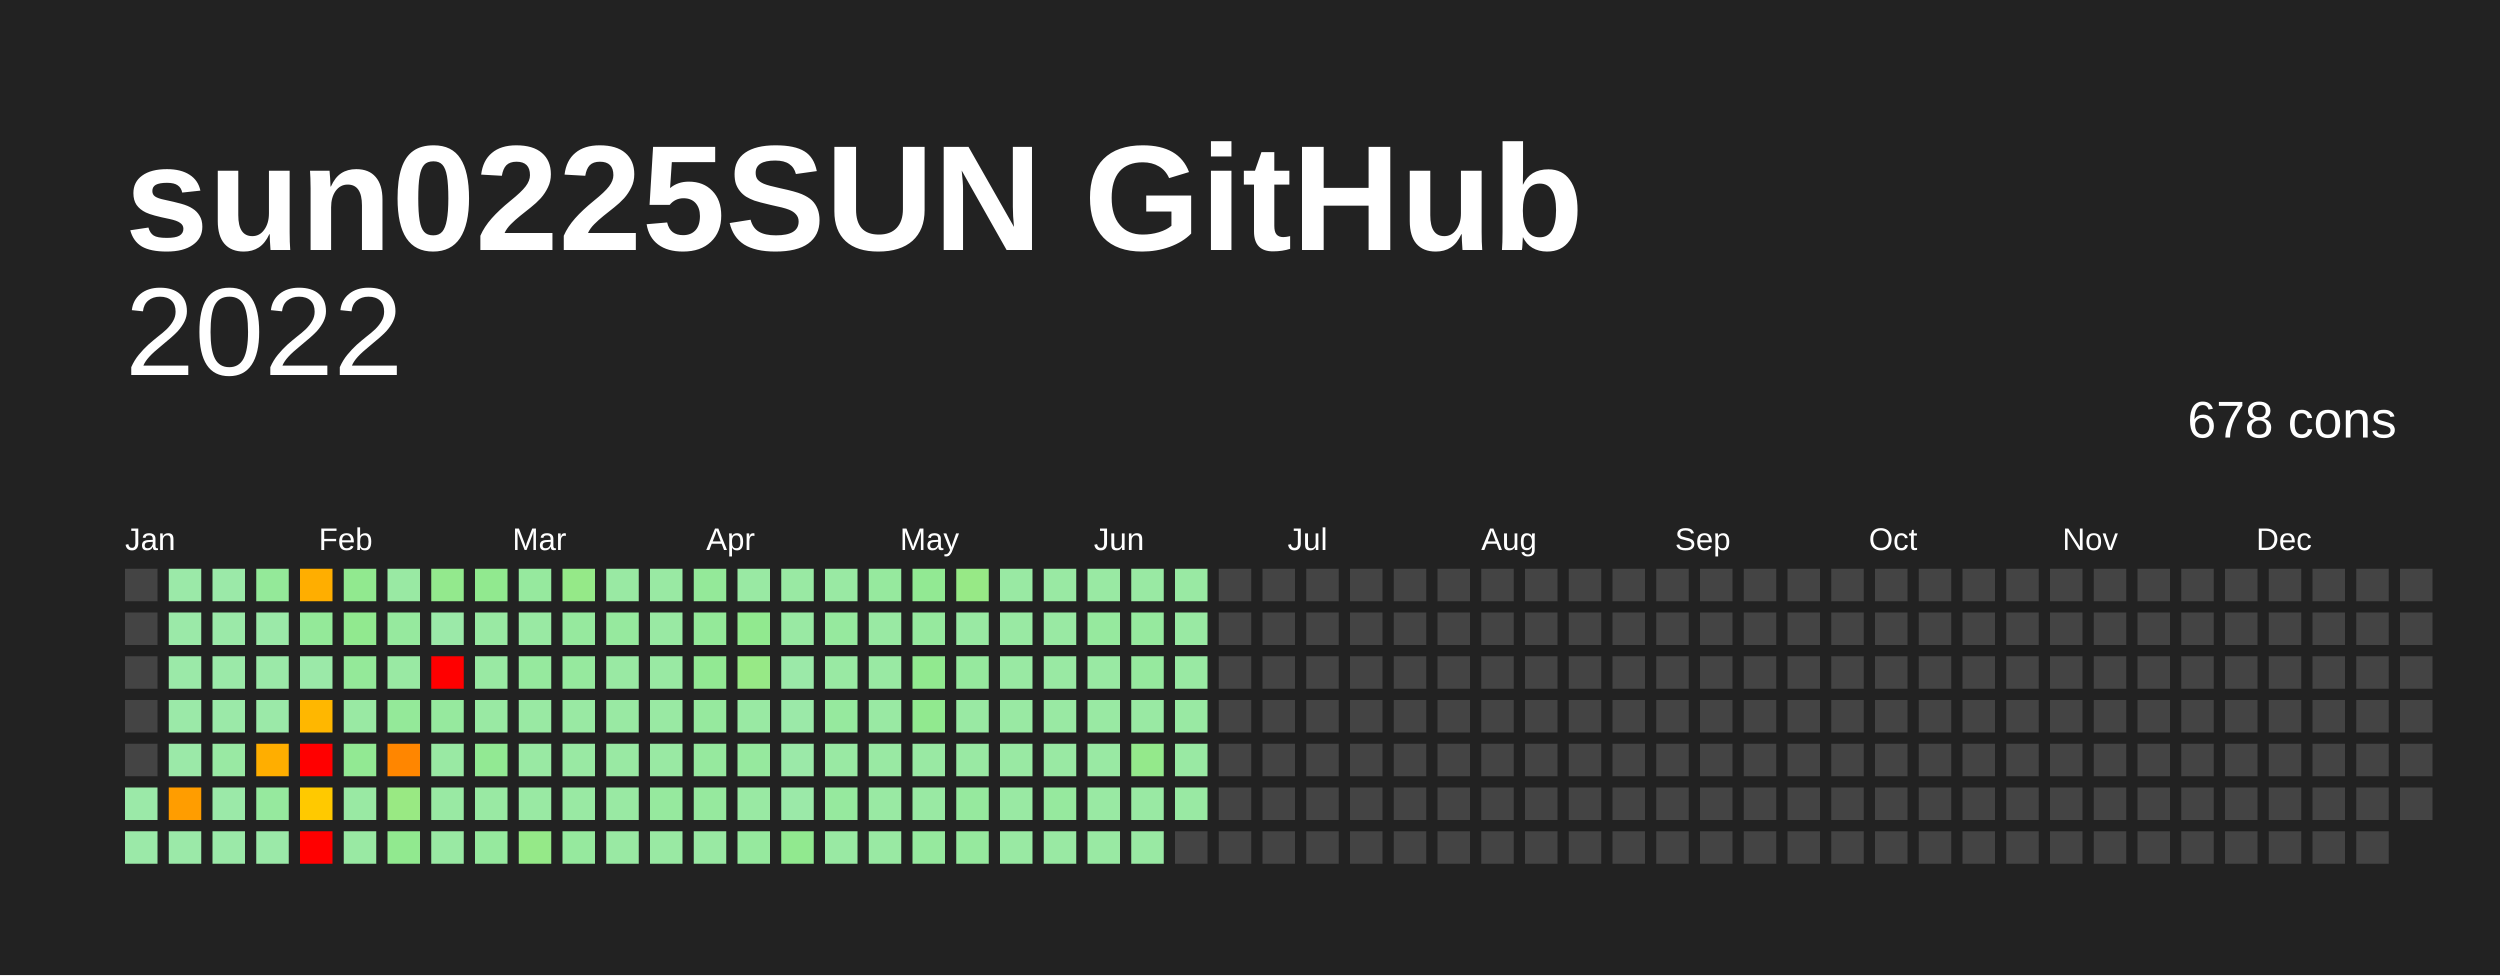
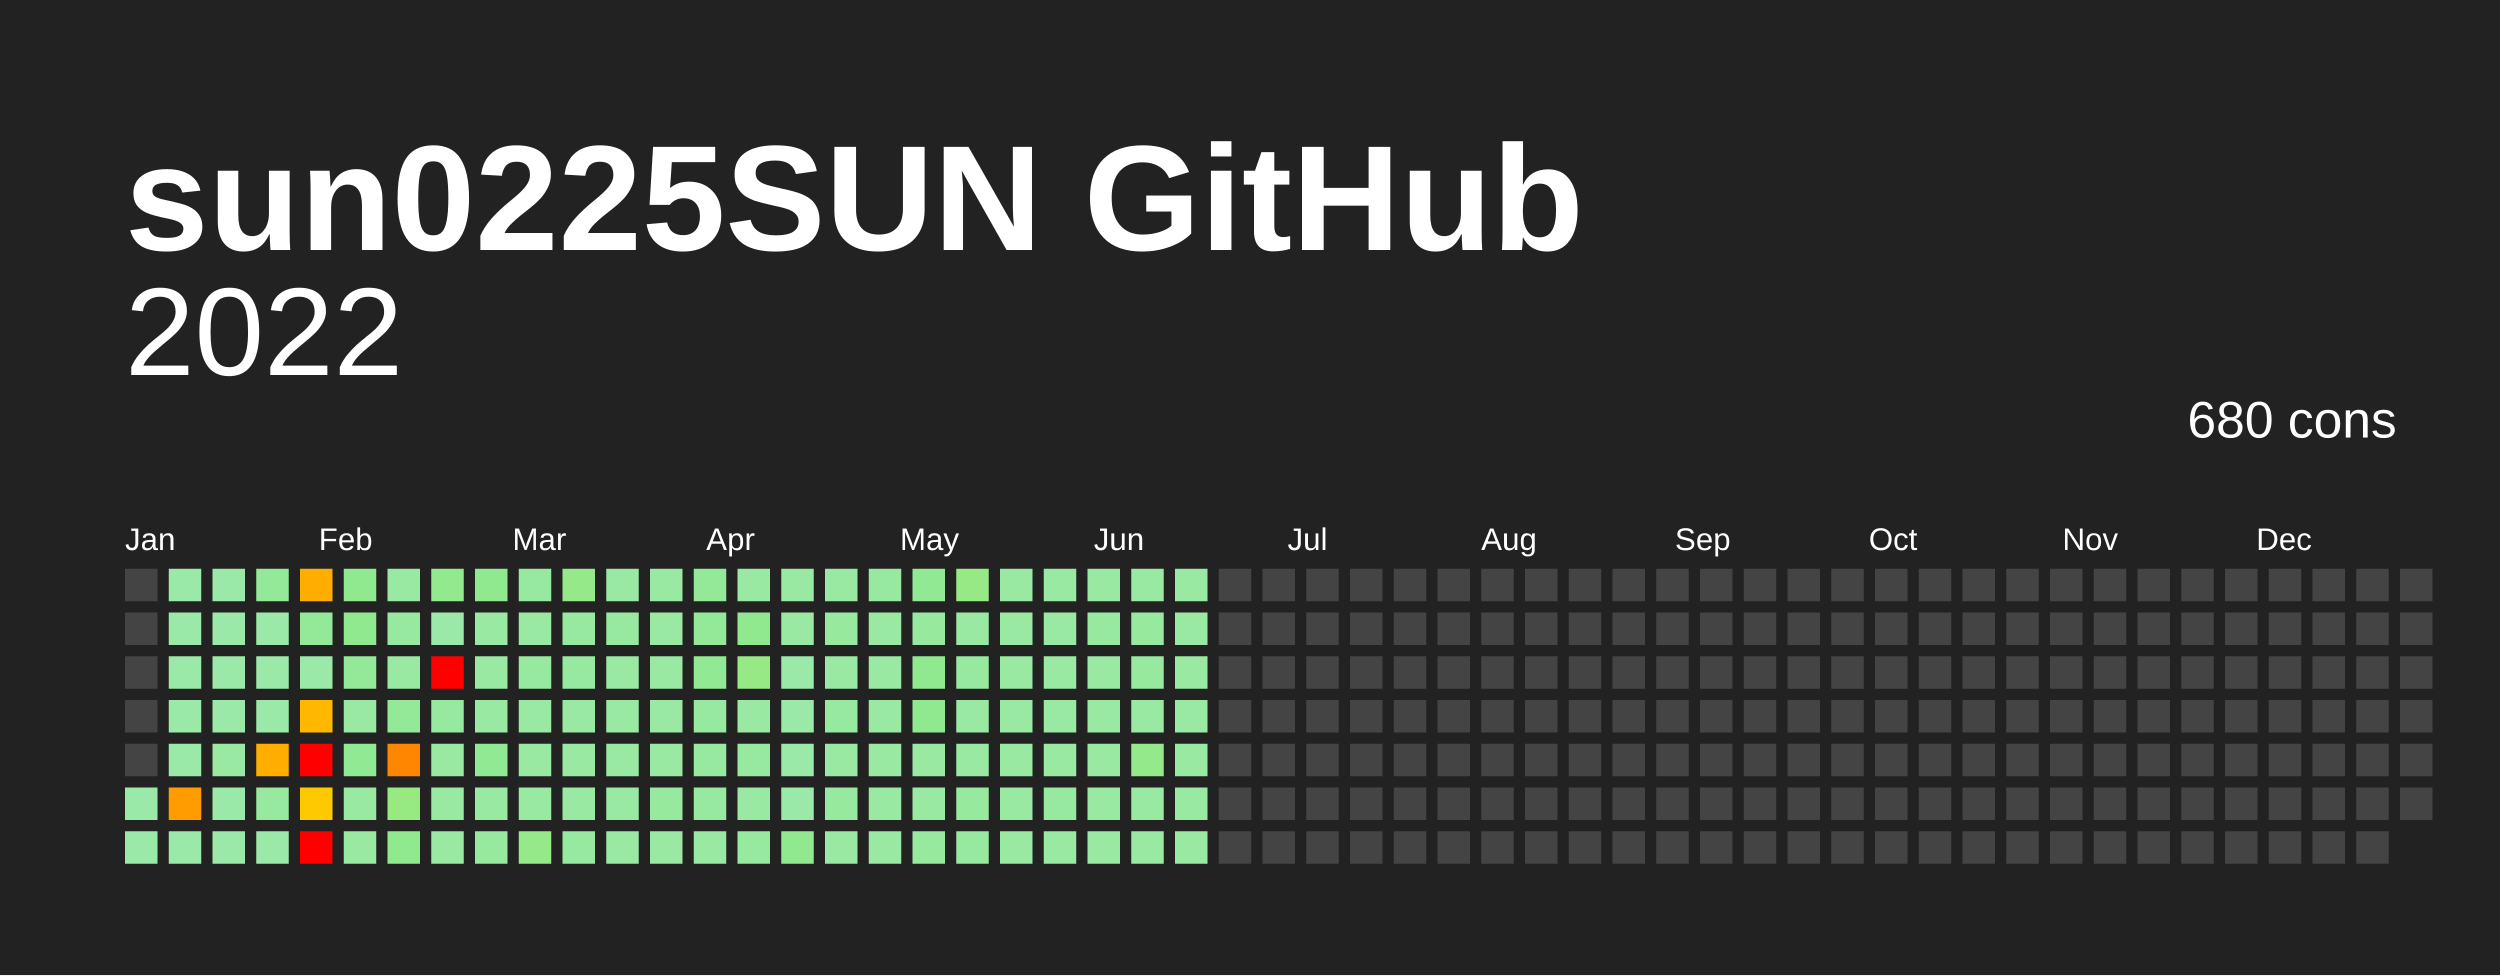
<svg xmlns="http://www.w3.org/2000/svg" baseProfile="full" height="78mm" version="1.1" viewBox="0,0,200,78" width="200mm">
  <defs />
  <rect fill="#222222" height="78" width="200" x="0" y="0" />
  <text fill="#FFFFFF" style="font-size:12px; font-family:Arial; font-weight:bold;" x="10" y="20">sun0225SUN GitHub</text>
  <text alignment-baseline="hanging" fill="#FFFFFF" style="font-size:10.0px; font-family:Arial;" x="10" y="30">2022</text>
-   <text alignment-baseline="hanging" fill="#FFFFFF" style="font-size:4.125px; font-family:Arial;" x="175" y="35">678 cons</text>
+   <text alignment-baseline="hanging" fill="#FFFFFF" style="font-size:4.125px; font-family:Arial;" x="175" y="35">680 cons</text>
  <text fill="#FFFFFF" style="font-size:2.5px; font-family:Arial" x="10.0" y="44">Jan</text>
  <text fill="#FFFFFF" style="font-size:2.5px; font-family:Arial" x="25.5" y="44">Feb</text>
  <text fill="#FFFFFF" style="font-size:2.5px; font-family:Arial" x="41.0" y="44">Mar</text>
  <text fill="#FFFFFF" style="font-size:2.5px; font-family:Arial" x="56.5" y="44">Apr</text>
  <text fill="#FFFFFF" style="font-size:2.5px; font-family:Arial" x="72.0" y="44">May</text>
  <text fill="#FFFFFF" style="font-size:2.5px; font-family:Arial" x="87.5" y="44">Jun</text>
  <text fill="#FFFFFF" style="font-size:2.5px; font-family:Arial" x="103.0" y="44">Jul</text>
  <text fill="#FFFFFF" style="font-size:2.5px; font-family:Arial" x="118.5" y="44">Aug</text>
  <text fill="#FFFFFF" style="font-size:2.5px; font-family:Arial" x="134.0" y="44">Sep</text>
  <text fill="#FFFFFF" style="font-size:2.5px; font-family:Arial" x="149.5" y="44">Oct</text>
  <text fill="#FFFFFF" style="font-size:2.5px; font-family:Arial" x="165.0" y="44">Nov</text>
  <text fill="#FFFFFF" style="font-size:2.5px; font-family:Arial" x="180.5" y="44">Dec</text>
  <rect fill="#444444" height="2.6" width="2.6" x="10.0" y="45.5" />
  <rect fill="#444444" height="2.6" width="2.6" x="10.0" y="49.0" />
  <rect fill="#444444" height="2.6" width="2.6" x="10.0" y="52.5" />
  <rect fill="#444444" height="2.6" width="2.6" x="10.0" y="56.0" />
  <rect fill="#444444" height="2.6" width="2.6" x="10.0" y="59.5" />
  <rect fill="#9be9a8" height="2.6" width="2.6" x="10.0" y="63.0" />
  <rect fill="#9be9a8" height="2.6" width="2.6" x="10.0" y="66.5" />
  <rect fill="#9be9a8" height="2.6" width="2.6" x="13.5" y="45.5" />
  <rect fill="#9be9a8" height="2.6" width="2.6" x="13.5" y="49.0" />
  <rect fill="#9be9a8" height="2.6" width="2.6" x="13.5" y="52.5" />
  <rect fill="#9be9a8" height="2.6" width="2.6" x="13.5" y="56.0" />
  <rect fill="#9be9a8" height="2.6" width="2.6" x="13.5" y="59.5" />
  <rect fill="#ff9d00" height="2.6" width="2.6" x="13.5" y="63.0" />
  <rect fill="#9be9a8" height="2.6" width="2.6" x="13.5" y="66.5" />
  <rect fill="#9be9a8" height="2.6" width="2.6" x="17.0" y="45.5" />
  <rect fill="#9be9a8" height="2.6" width="2.6" x="17.0" y="49.0" />
  <rect fill="#9be9a8" height="2.6" width="2.6" x="17.0" y="52.5" />
  <rect fill="#9be9a8" height="2.6" width="2.6" x="17.0" y="56.0" />
  <rect fill="#99e9a3" height="2.6" width="2.6" x="17.0" y="59.5" />
  <rect fill="#9be9a8" height="2.6" width="2.6" x="17.0" y="63.0" />
  <rect fill="#9be9a8" height="2.6" width="2.6" x="17.0" y="66.5" />
  <rect fill="#94e999" height="2.6" width="2.6" x="20.5" y="45.5" />
  <rect fill="#9be9a8" height="2.6" width="2.6" x="20.5" y="49.0" />
  <rect fill="#9be9a8" height="2.6" width="2.6" x="20.5" y="52.5" />
  <rect fill="#9be9a8" height="2.6" width="2.6" x="20.5" y="56.0" />
  <rect fill="#ffae00" height="2.6" width="2.6" x="20.5" y="59.5" />
  <rect fill="#96e99e" height="2.6" width="2.6" x="20.5" y="63.0" />
  <rect fill="#9be9a8" height="2.6" width="2.6" x="20.5" y="66.5" />
  <rect fill="#ffae00" height="2.6" width="2.6" x="24.0" y="45.5" />
  <rect fill="#94e999" height="2.6" width="2.6" x="24.0" y="49.0" />
  <rect fill="#9be9a8" height="2.6" width="2.6" x="24.0" y="52.5" />
  <rect fill="#ffb700" height="2.6" width="2.6" x="24.0" y="56.0" />
  <rect fill="red" height="2.6" width="2.6" x="24.0" y="59.5" />
  <rect fill="#ffc900" height="2.6" width="2.6" x="24.0" y="63.0" />
  <rect fill="red" height="2.6" width="2.6" x="24.0" y="66.5" />
  <rect fill="#91e98f" height="2.6" width="2.6" x="27.5" y="45.5" />
  <rect fill="#91e98f" height="2.6" width="2.6" x="27.5" y="49.0" />
  <rect fill="#94e999" height="2.6" width="2.6" x="27.5" y="52.5" />
  <rect fill="#99e9a3" height="2.6" width="2.6" x="27.5" y="56.0" />
  <rect fill="#92e993" height="2.6" width="2.6" x="27.5" y="59.5" />
  <rect fill="#99e9a3" height="2.6" width="2.6" x="27.5" y="63.0" />
  <rect fill="#99e9a3" height="2.6" width="2.6" x="27.5" y="66.5" />
  <rect fill="#99e9a3" height="2.6" width="2.6" x="31.0" y="45.5" />
  <rect fill="#96e99e" height="2.6" width="2.6" x="31.0" y="49.0" />
  <rect fill="#99e9a3" height="2.6" width="2.6" x="31.0" y="52.5" />
  <rect fill="#94e999" height="2.6" width="2.6" x="31.0" y="56.0" />
  <rect fill="#ff8600" height="2.6" width="2.6" x="31.0" y="59.5" />
  <rect fill="#99e983" height="2.6" width="2.6" x="31.0" y="63.0" />
  <rect fill="#91e98f" height="2.6" width="2.6" x="31.0" y="66.5" />
  <rect fill="#93e98d" height="2.6" width="2.6" x="34.5" y="45.5" />
  <rect fill="#9be9a8" height="2.6" width="2.6" x="34.5" y="49.0" />
  <rect fill="red" height="2.6" width="2.6" x="34.5" y="52.5" />
  <rect fill="#96e99e" height="2.6" width="2.6" x="34.5" y="56.0" />
  <rect fill="#99e9a3" height="2.6" width="2.6" x="34.5" y="59.5" />
  <rect fill="#99e9a3" height="2.6" width="2.6" x="34.5" y="63.0" />
  <rect fill="#99e9a3" height="2.6" width="2.6" x="34.5" y="66.5" />
  <rect fill="#91e98f" height="2.6" width="2.6" x="38.0" y="45.5" />
  <rect fill="#99e9a3" height="2.6" width="2.6" x="38.0" y="49.0" />
  <rect fill="#99e9a3" height="2.6" width="2.6" x="38.0" y="52.5" />
  <rect fill="#99e9a3" height="2.6" width="2.6" x="38.0" y="56.0" />
  <rect fill="#92e993" height="2.6" width="2.6" x="38.0" y="59.5" />
  <rect fill="#99e9a3" height="2.6" width="2.6" x="38.0" y="63.0" />
  <rect fill="#96e99e" height="2.6" width="2.6" x="38.0" y="66.5" />
  <rect fill="#96e99e" height="2.6" width="2.6" x="41.5" y="45.5" />
  <rect fill="#99e9a3" height="2.6" width="2.6" x="41.5" y="49.0" />
  <rect fill="#96e99e" height="2.6" width="2.6" x="41.5" y="52.5" />
  <rect fill="#99e9a3" height="2.6" width="2.6" x="41.5" y="56.0" />
  <rect fill="#99e9a3" height="2.6" width="2.6" x="41.5" y="59.5" />
  <rect fill="#99e9a3" height="2.6" width="2.6" x="41.5" y="63.0" />
  <rect fill="#95e988" height="2.6" width="2.6" x="41.5" y="66.5" />
  <rect fill="#95e988" height="2.6" width="2.6" x="45.0" y="45.5" />
  <rect fill="#96e99e" height="2.6" width="2.6" x="45.0" y="49.0" />
  <rect fill="#96e99e" height="2.6" width="2.6" x="45.0" y="52.5" />
  <rect fill="#99e9a3" height="2.6" width="2.6" x="45.0" y="56.0" />
  <rect fill="#99e9a3" height="2.6" width="2.6" x="45.0" y="59.5" />
  <rect fill="#99e9a3" height="2.6" width="2.6" x="45.0" y="63.0" />
  <rect fill="#96e99e" height="2.6" width="2.6" x="45.0" y="66.5" />
  <rect fill="#99e9a3" height="2.6" width="2.6" x="48.5" y="45.5" />
  <rect fill="#96e99e" height="2.6" width="2.6" x="48.5" y="49.0" />
  <rect fill="#99e9a3" height="2.6" width="2.6" x="48.5" y="52.5" />
  <rect fill="#99e9a3" height="2.6" width="2.6" x="48.5" y="56.0" />
  <rect fill="#99e9a3" height="2.6" width="2.6" x="48.5" y="59.5" />
  <rect fill="#99e9a3" height="2.6" width="2.6" x="48.5" y="63.0" />
  <rect fill="#99e9a3" height="2.6" width="2.6" x="48.5" y="66.5" />
  <rect fill="#99e9a3" height="2.6" width="2.6" x="52.0" y="45.5" />
  <rect fill="#99e9a3" height="2.6" width="2.6" x="52.0" y="49.0" />
  <rect fill="#99e9a3" height="2.6" width="2.6" x="52.0" y="52.5" />
  <rect fill="#99e9a3" height="2.6" width="2.6" x="52.0" y="56.0" />
  <rect fill="#99e9a3" height="2.6" width="2.6" x="52.0" y="59.5" />
  <rect fill="#96e99e" height="2.6" width="2.6" x="52.0" y="63.0" />
  <rect fill="#99e9a3" height="2.6" width="2.6" x="52.0" y="66.5" />
  <rect fill="#94e999" height="2.6" width="2.6" x="55.5" y="45.5" />
  <rect fill="#94e999" height="2.6" width="2.6" x="55.5" y="49.0" />
  <rect fill="#92e993" height="2.6" width="2.6" x="55.5" y="52.5" />
  <rect fill="#96e99e" height="2.6" width="2.6" x="55.5" y="56.0" />
  <rect fill="#96e99e" height="2.6" width="2.6" x="55.5" y="59.5" />
  <rect fill="#96e99e" height="2.6" width="2.6" x="55.5" y="63.0" />
  <rect fill="#99e9a3" height="2.6" width="2.6" x="55.5" y="66.5" />
  <rect fill="#99e9a3" height="2.6" width="2.6" x="59.0" y="45.5" />
  <rect fill="#91e98f" height="2.6" width="2.6" x="59.0" y="49.0" />
  <rect fill="#97e986" height="2.6" width="2.6" x="59.0" y="52.5" />
  <rect fill="#99e9a3" height="2.6" width="2.6" x="59.0" y="56.0" />
  <rect fill="#96e99e" height="2.6" width="2.6" x="59.0" y="59.5" />
  <rect fill="#99e9a3" height="2.6" width="2.6" x="59.0" y="63.0" />
  <rect fill="#96e99e" height="2.6" width="2.6" x="59.0" y="66.5" />
  <rect fill="#99e9a3" height="2.6" width="2.6" x="62.5" y="45.5" />
  <rect fill="#99e9a3" height="2.6" width="2.6" x="62.5" y="49.0" />
  <rect fill="#9be9a8" height="2.6" width="2.6" x="62.5" y="52.5" />
  <rect fill="#9be9a8" height="2.6" width="2.6" x="62.5" y="56.0" />
  <rect fill="#9be9a8" height="2.6" width="2.6" x="62.5" y="59.5" />
  <rect fill="#9be9a8" height="2.6" width="2.6" x="62.5" y="63.0" />
  <rect fill="#91e98f" height="2.6" width="2.6" x="62.5" y="66.5" />
  <rect fill="#99e9a3" height="2.6" width="2.6" x="66.0" y="45.5" />
  <rect fill="#96e99e" height="2.6" width="2.6" x="66.0" y="49.0" />
  <rect fill="#99e9a3" height="2.6" width="2.6" x="66.0" y="52.5" />
  <rect fill="#96e99e" height="2.6" width="2.6" x="66.0" y="56.0" />
  <rect fill="#99e9a3" height="2.6" width="2.6" x="66.0" y="59.5" />
  <rect fill="#96e99e" height="2.6" width="2.6" x="66.0" y="63.0" />
  <rect fill="#99e9a3" height="2.6" width="2.6" x="66.0" y="66.5" />
  <rect fill="#96e99e" height="2.6" width="2.6" x="69.5" y="45.5" />
  <rect fill="#99e9a3" height="2.6" width="2.6" x="69.5" y="49.0" />
  <rect fill="#99e9a3" height="2.6" width="2.6" x="69.5" y="52.5" />
  <rect fill="#99e9a3" height="2.6" width="2.6" x="69.5" y="56.0" />
  <rect fill="#99e9a3" height="2.6" width="2.6" x="69.5" y="59.5" />
  <rect fill="#99e9a3" height="2.6" width="2.6" x="69.5" y="63.0" />
  <rect fill="#99e9a3" height="2.6" width="2.6" x="69.5" y="66.5" />
  <rect fill="#92e993" height="2.6" width="2.6" x="73.0" y="45.5" />
  <rect fill="#96e99e" height="2.6" width="2.6" x="73.0" y="49.0" />
  <rect fill="#91e98f" height="2.6" width="2.6" x="73.0" y="52.5" />
  <rect fill="#91e98f" height="2.6" width="2.6" x="73.0" y="56.0" />
  <rect fill="#99e9a3" height="2.6" width="2.6" x="73.0" y="59.5" />
  <rect fill="#99e9a3" height="2.6" width="2.6" x="73.0" y="63.0" />
  <rect fill="#96e99e" height="2.6" width="2.6" x="73.0" y="66.5" />
  <rect fill="#97e986" height="2.6" width="2.6" x="76.5" y="45.5" />
  <rect fill="#99e9a3" height="2.6" width="2.6" x="76.5" y="49.0" />
  <rect fill="#96e99e" height="2.6" width="2.6" x="76.5" y="52.5" />
  <rect fill="#99e9a3" height="2.6" width="2.6" x="76.5" y="56.0" />
  <rect fill="#99e9a3" height="2.6" width="2.6" x="76.5" y="59.5" />
  <rect fill="#96e99e" height="2.6" width="2.6" x="76.5" y="63.0" />
  <rect fill="#96e99e" height="2.6" width="2.6" x="76.5" y="66.5" />
  <rect fill="#99e9a3" height="2.6" width="2.6" x="80.0" y="45.5" />
  <rect fill="#99e9a3" height="2.6" width="2.6" x="80.0" y="49.0" />
  <rect fill="#99e9a3" height="2.6" width="2.6" x="80.0" y="52.5" />
  <rect fill="#99e9a3" height="2.6" width="2.6" x="80.0" y="56.0" />
  <rect fill="#99e9a3" height="2.6" width="2.6" x="80.0" y="59.5" />
  <rect fill="#99e9a3" height="2.6" width="2.6" x="80.0" y="63.0" />
  <rect fill="#99e9a3" height="2.6" width="2.6" x="80.0" y="66.5" />
  <rect fill="#99e9a3" height="2.6" width="2.6" x="83.5" y="45.5" />
  <rect fill="#99e9a3" height="2.6" width="2.6" x="83.5" y="49.0" />
  <rect fill="#99e9a3" height="2.6" width="2.6" x="83.5" y="52.5" />
  <rect fill="#99e9a3" height="2.6" width="2.6" x="83.5" y="56.0" />
  <rect fill="#99e9a3" height="2.6" width="2.6" x="83.5" y="59.5" />
  <rect fill="#96e99e" height="2.6" width="2.6" x="83.5" y="63.0" />
  <rect fill="#99e9a3" height="2.6" width="2.6" x="83.5" y="66.5" />
  <rect fill="#99e9a3" height="2.6" width="2.6" x="87.0" y="45.5" />
  <rect fill="#96e99e" height="2.6" width="2.6" x="87.0" y="49.0" />
  <rect fill="#99e9a3" height="2.6" width="2.6" x="87.0" y="52.5" />
  <rect fill="#99e9a3" height="2.6" width="2.6" x="87.0" y="56.0" />
  <rect fill="#99e9a3" height="2.6" width="2.6" x="87.0" y="59.5" />
  <rect fill="#99e9a3" height="2.6" width="2.6" x="87.0" y="63.0" />
  <rect fill="#99e9a3" height="2.6" width="2.6" x="87.0" y="66.5" />
  <rect fill="#99e9a3" height="2.6" width="2.6" x="90.5" y="45.5" />
  <rect fill="#96e99e" height="2.6" width="2.6" x="90.5" y="49.0" />
  <rect fill="#96e99e" height="2.6" width="2.6" x="90.5" y="52.5" />
  <rect fill="#99e9a3" height="2.6" width="2.6" x="90.5" y="56.0" />
  <rect fill="#94e98b" height="2.6" width="2.6" x="90.5" y="59.5" />
  <rect fill="#99e9a3" height="2.6" width="2.6" x="90.5" y="63.0" />
  <rect fill="#99e9a3" height="2.6" width="2.6" x="90.5" y="66.5" />
  <rect fill="#99e9a3" height="2.6" width="2.6" x="94.0" y="45.5" />
  <rect fill="#99e9a3" height="2.6" width="2.6" x="94.0" y="49.0" />
  <rect fill="#99e9a3" height="2.6" width="2.6" x="94.0" y="52.5" />
  <rect fill="#99e9a3" height="2.6" width="2.6" x="94.0" y="56.0" />
  <rect fill="#99e9a3" height="2.6" width="2.6" x="94.0" y="59.5" />
  <rect fill="#99e9a3" height="2.6" width="2.6" x="94.0" y="63.0" />
-   <rect fill="#444444" height="2.6" width="2.6" x="94.0" y="66.5" />
+   <rect fill="#99e9a3" height="2.6" width="2.6" x="94.0" y="66.5" />
  <rect fill="#444444" height="2.6" width="2.6" x="97.5" y="45.5" />
  <rect fill="#444444" height="2.6" width="2.6" x="97.5" y="49.0" />
  <rect fill="#444444" height="2.6" width="2.6" x="97.5" y="52.5" />
  <rect fill="#444444" height="2.6" width="2.6" x="97.5" y="56.0" />
  <rect fill="#444444" height="2.6" width="2.6" x="97.5" y="59.5" />
  <rect fill="#444444" height="2.6" width="2.6" x="97.5" y="63.0" />
  <rect fill="#444444" height="2.6" width="2.6" x="97.5" y="66.5" />
  <rect fill="#444444" height="2.6" width="2.6" x="101.0" y="45.5" />
  <rect fill="#444444" height="2.6" width="2.6" x="101.0" y="49.0" />
  <rect fill="#444444" height="2.6" width="2.6" x="101.0" y="52.5" />
  <rect fill="#444444" height="2.6" width="2.6" x="101.0" y="56.0" />
  <rect fill="#444444" height="2.6" width="2.6" x="101.0" y="59.5" />
  <rect fill="#444444" height="2.6" width="2.6" x="101.0" y="63.0" />
  <rect fill="#444444" height="2.6" width="2.6" x="101.0" y="66.5" />
  <rect fill="#444444" height="2.6" width="2.6" x="104.5" y="45.5" />
  <rect fill="#444444" height="2.6" width="2.6" x="104.5" y="49.0" />
  <rect fill="#444444" height="2.6" width="2.6" x="104.5" y="52.5" />
  <rect fill="#444444" height="2.6" width="2.6" x="104.5" y="56.0" />
  <rect fill="#444444" height="2.6" width="2.6" x="104.5" y="59.5" />
  <rect fill="#444444" height="2.6" width="2.6" x="104.5" y="63.0" />
  <rect fill="#444444" height="2.6" width="2.6" x="104.5" y="66.5" />
  <rect fill="#444444" height="2.6" width="2.6" x="108.0" y="45.5" />
  <rect fill="#444444" height="2.6" width="2.6" x="108.0" y="49.0" />
  <rect fill="#444444" height="2.6" width="2.6" x="108.0" y="52.5" />
  <rect fill="#444444" height="2.6" width="2.6" x="108.0" y="56.0" />
  <rect fill="#444444" height="2.6" width="2.6" x="108.0" y="59.5" />
  <rect fill="#444444" height="2.6" width="2.6" x="108.0" y="63.0" />
  <rect fill="#444444" height="2.6" width="2.6" x="108.0" y="66.5" />
  <rect fill="#444444" height="2.6" width="2.6" x="111.5" y="45.5" />
  <rect fill="#444444" height="2.6" width="2.6" x="111.5" y="49.0" />
  <rect fill="#444444" height="2.6" width="2.6" x="111.5" y="52.5" />
  <rect fill="#444444" height="2.6" width="2.6" x="111.5" y="56.0" />
  <rect fill="#444444" height="2.6" width="2.6" x="111.5" y="59.5" />
  <rect fill="#444444" height="2.6" width="2.6" x="111.5" y="63.0" />
  <rect fill="#444444" height="2.6" width="2.6" x="111.5" y="66.5" />
  <rect fill="#444444" height="2.6" width="2.6" x="115.0" y="45.5" />
  <rect fill="#444444" height="2.6" width="2.6" x="115.0" y="49.0" />
  <rect fill="#444444" height="2.6" width="2.6" x="115.0" y="52.5" />
  <rect fill="#444444" height="2.6" width="2.6" x="115.0" y="56.0" />
  <rect fill="#444444" height="2.6" width="2.6" x="115.0" y="59.5" />
  <rect fill="#444444" height="2.6" width="2.6" x="115.0" y="63.0" />
  <rect fill="#444444" height="2.6" width="2.6" x="115.0" y="66.5" />
  <rect fill="#444444" height="2.6" width="2.6" x="118.5" y="45.5" />
  <rect fill="#444444" height="2.6" width="2.6" x="118.5" y="49.0" />
  <rect fill="#444444" height="2.6" width="2.6" x="118.5" y="52.5" />
  <rect fill="#444444" height="2.6" width="2.6" x="118.5" y="56.0" />
  <rect fill="#444444" height="2.6" width="2.6" x="118.5" y="59.5" />
  <rect fill="#444444" height="2.6" width="2.6" x="118.5" y="63.0" />
  <rect fill="#444444" height="2.6" width="2.6" x="118.5" y="66.5" />
  <rect fill="#444444" height="2.6" width="2.6" x="122.0" y="45.5" />
  <rect fill="#444444" height="2.6" width="2.6" x="122.0" y="49.0" />
  <rect fill="#444444" height="2.6" width="2.6" x="122.0" y="52.5" />
  <rect fill="#444444" height="2.6" width="2.6" x="122.0" y="56.0" />
  <rect fill="#444444" height="2.6" width="2.6" x="122.0" y="59.5" />
  <rect fill="#444444" height="2.6" width="2.6" x="122.0" y="63.0" />
  <rect fill="#444444" height="2.6" width="2.6" x="122.0" y="66.5" />
  <rect fill="#444444" height="2.6" width="2.6" x="125.5" y="45.5" />
  <rect fill="#444444" height="2.6" width="2.6" x="125.5" y="49.0" />
  <rect fill="#444444" height="2.6" width="2.6" x="125.5" y="52.5" />
  <rect fill="#444444" height="2.6" width="2.6" x="125.5" y="56.0" />
  <rect fill="#444444" height="2.6" width="2.6" x="125.5" y="59.5" />
  <rect fill="#444444" height="2.6" width="2.6" x="125.5" y="63.0" />
  <rect fill="#444444" height="2.6" width="2.6" x="125.5" y="66.5" />
  <rect fill="#444444" height="2.6" width="2.6" x="129.0" y="45.5" />
  <rect fill="#444444" height="2.6" width="2.6" x="129.0" y="49.0" />
  <rect fill="#444444" height="2.6" width="2.6" x="129.0" y="52.5" />
  <rect fill="#444444" height="2.6" width="2.6" x="129.0" y="56.0" />
  <rect fill="#444444" height="2.6" width="2.6" x="129.0" y="59.5" />
  <rect fill="#444444" height="2.6" width="2.6" x="129.0" y="63.0" />
  <rect fill="#444444" height="2.6" width="2.6" x="129.0" y="66.5" />
  <rect fill="#444444" height="2.6" width="2.6" x="132.5" y="45.5" />
  <rect fill="#444444" height="2.6" width="2.6" x="132.5" y="49.0" />
  <rect fill="#444444" height="2.6" width="2.6" x="132.5" y="52.5" />
  <rect fill="#444444" height="2.6" width="2.6" x="132.5" y="56.0" />
  <rect fill="#444444" height="2.6" width="2.6" x="132.5" y="59.5" />
  <rect fill="#444444" height="2.6" width="2.6" x="132.5" y="63.0" />
  <rect fill="#444444" height="2.6" width="2.6" x="132.5" y="66.5" />
  <rect fill="#444444" height="2.6" width="2.6" x="136.0" y="45.5" />
  <rect fill="#444444" height="2.6" width="2.6" x="136.0" y="49.0" />
  <rect fill="#444444" height="2.6" width="2.6" x="136.0" y="52.5" />
  <rect fill="#444444" height="2.6" width="2.6" x="136.0" y="56.0" />
  <rect fill="#444444" height="2.6" width="2.6" x="136.0" y="59.5" />
  <rect fill="#444444" height="2.6" width="2.6" x="136.0" y="63.0" />
  <rect fill="#444444" height="2.6" width="2.6" x="136.0" y="66.5" />
  <rect fill="#444444" height="2.6" width="2.6" x="139.5" y="45.5" />
  <rect fill="#444444" height="2.6" width="2.6" x="139.5" y="49.0" />
  <rect fill="#444444" height="2.6" width="2.6" x="139.5" y="52.5" />
  <rect fill="#444444" height="2.6" width="2.6" x="139.5" y="56.0" />
  <rect fill="#444444" height="2.6" width="2.6" x="139.5" y="59.5" />
  <rect fill="#444444" height="2.6" width="2.6" x="139.5" y="63.0" />
  <rect fill="#444444" height="2.6" width="2.6" x="139.5" y="66.5" />
  <rect fill="#444444" height="2.6" width="2.6" x="143.0" y="45.5" />
  <rect fill="#444444" height="2.6" width="2.6" x="143.0" y="49.0" />
  <rect fill="#444444" height="2.6" width="2.6" x="143.0" y="52.5" />
  <rect fill="#444444" height="2.6" width="2.6" x="143.0" y="56.0" />
  <rect fill="#444444" height="2.6" width="2.6" x="143.0" y="59.5" />
  <rect fill="#444444" height="2.6" width="2.6" x="143.0" y="63.0" />
  <rect fill="#444444" height="2.6" width="2.6" x="143.0" y="66.5" />
  <rect fill="#444444" height="2.6" width="2.6" x="146.5" y="45.5" />
  <rect fill="#444444" height="2.6" width="2.6" x="146.5" y="49.0" />
  <rect fill="#444444" height="2.6" width="2.6" x="146.5" y="52.5" />
  <rect fill="#444444" height="2.6" width="2.6" x="146.5" y="56.0" />
  <rect fill="#444444" height="2.6" width="2.6" x="146.5" y="59.5" />
  <rect fill="#444444" height="2.6" width="2.6" x="146.5" y="63.0" />
  <rect fill="#444444" height="2.6" width="2.6" x="146.5" y="66.5" />
  <rect fill="#444444" height="2.6" width="2.6" x="150.0" y="45.5" />
  <rect fill="#444444" height="2.6" width="2.6" x="150.0" y="49.0" />
  <rect fill="#444444" height="2.6" width="2.6" x="150.0" y="52.5" />
  <rect fill="#444444" height="2.6" width="2.6" x="150.0" y="56.0" />
  <rect fill="#444444" height="2.6" width="2.6" x="150.0" y="59.5" />
  <rect fill="#444444" height="2.6" width="2.6" x="150.0" y="63.0" />
  <rect fill="#444444" height="2.6" width="2.6" x="150.0" y="66.5" />
  <rect fill="#444444" height="2.6" width="2.6" x="153.5" y="45.5" />
  <rect fill="#444444" height="2.6" width="2.6" x="153.5" y="49.0" />
  <rect fill="#444444" height="2.6" width="2.6" x="153.5" y="52.5" />
  <rect fill="#444444" height="2.6" width="2.6" x="153.5" y="56.0" />
  <rect fill="#444444" height="2.6" width="2.6" x="153.5" y="59.5" />
  <rect fill="#444444" height="2.6" width="2.6" x="153.5" y="63.0" />
  <rect fill="#444444" height="2.6" width="2.6" x="153.5" y="66.5" />
  <rect fill="#444444" height="2.6" width="2.6" x="157.0" y="45.5" />
  <rect fill="#444444" height="2.6" width="2.6" x="157.0" y="49.0" />
  <rect fill="#444444" height="2.6" width="2.6" x="157.0" y="52.5" />
  <rect fill="#444444" height="2.6" width="2.6" x="157.0" y="56.0" />
  <rect fill="#444444" height="2.6" width="2.6" x="157.0" y="59.5" />
  <rect fill="#444444" height="2.6" width="2.6" x="157.0" y="63.0" />
  <rect fill="#444444" height="2.6" width="2.6" x="157.0" y="66.5" />
  <rect fill="#444444" height="2.6" width="2.6" x="160.5" y="45.5" />
  <rect fill="#444444" height="2.6" width="2.6" x="160.5" y="49.0" />
  <rect fill="#444444" height="2.6" width="2.6" x="160.5" y="52.5" />
  <rect fill="#444444" height="2.6" width="2.6" x="160.5" y="56.0" />
  <rect fill="#444444" height="2.6" width="2.6" x="160.5" y="59.5" />
  <rect fill="#444444" height="2.6" width="2.6" x="160.5" y="63.0" />
  <rect fill="#444444" height="2.6" width="2.6" x="160.5" y="66.5" />
  <rect fill="#444444" height="2.6" width="2.6" x="164.0" y="45.5" />
  <rect fill="#444444" height="2.6" width="2.6" x="164.0" y="49.0" />
  <rect fill="#444444" height="2.6" width="2.6" x="164.0" y="52.5" />
  <rect fill="#444444" height="2.6" width="2.6" x="164.0" y="56.0" />
  <rect fill="#444444" height="2.6" width="2.6" x="164.0" y="59.5" />
  <rect fill="#444444" height="2.6" width="2.6" x="164.0" y="63.0" />
  <rect fill="#444444" height="2.6" width="2.6" x="164.0" y="66.5" />
  <rect fill="#444444" height="2.6" width="2.6" x="167.5" y="45.5" />
  <rect fill="#444444" height="2.6" width="2.6" x="167.5" y="49.0" />
  <rect fill="#444444" height="2.6" width="2.6" x="167.5" y="52.5" />
  <rect fill="#444444" height="2.6" width="2.6" x="167.5" y="56.0" />
  <rect fill="#444444" height="2.6" width="2.6" x="167.5" y="59.5" />
  <rect fill="#444444" height="2.6" width="2.6" x="167.5" y="63.0" />
  <rect fill="#444444" height="2.6" width="2.6" x="167.5" y="66.5" />
  <rect fill="#444444" height="2.6" width="2.6" x="171.0" y="45.5" />
  <rect fill="#444444" height="2.6" width="2.6" x="171.0" y="49.0" />
  <rect fill="#444444" height="2.6" width="2.6" x="171.0" y="52.5" />
  <rect fill="#444444" height="2.6" width="2.6" x="171.0" y="56.0" />
  <rect fill="#444444" height="2.6" width="2.6" x="171.0" y="59.5" />
  <rect fill="#444444" height="2.6" width="2.6" x="171.0" y="63.0" />
  <rect fill="#444444" height="2.6" width="2.6" x="171.0" y="66.5" />
  <rect fill="#444444" height="2.6" width="2.6" x="174.5" y="45.5" />
  <rect fill="#444444" height="2.6" width="2.6" x="174.5" y="49.0" />
  <rect fill="#444444" height="2.6" width="2.6" x="174.5" y="52.5" />
  <rect fill="#444444" height="2.6" width="2.6" x="174.5" y="56.0" />
  <rect fill="#444444" height="2.6" width="2.6" x="174.5" y="59.5" />
  <rect fill="#444444" height="2.6" width="2.6" x="174.5" y="63.0" />
  <rect fill="#444444" height="2.6" width="2.6" x="174.5" y="66.5" />
  <rect fill="#444444" height="2.6" width="2.6" x="178.0" y="45.5" />
  <rect fill="#444444" height="2.6" width="2.6" x="178.0" y="49.0" />
  <rect fill="#444444" height="2.6" width="2.6" x="178.0" y="52.5" />
  <rect fill="#444444" height="2.6" width="2.6" x="178.0" y="56.0" />
  <rect fill="#444444" height="2.6" width="2.6" x="178.0" y="59.5" />
  <rect fill="#444444" height="2.6" width="2.6" x="178.0" y="63.0" />
  <rect fill="#444444" height="2.6" width="2.6" x="178.0" y="66.5" />
  <rect fill="#444444" height="2.6" width="2.6" x="181.5" y="45.5" />
  <rect fill="#444444" height="2.6" width="2.6" x="181.5" y="49.0" />
  <rect fill="#444444" height="2.6" width="2.6" x="181.5" y="52.5" />
  <rect fill="#444444" height="2.6" width="2.6" x="181.5" y="56.0" />
  <rect fill="#444444" height="2.6" width="2.6" x="181.5" y="59.5" />
  <rect fill="#444444" height="2.6" width="2.6" x="181.5" y="63.0" />
  <rect fill="#444444" height="2.6" width="2.6" x="181.5" y="66.5" />
  <rect fill="#444444" height="2.6" width="2.6" x="185.0" y="45.5" />
  <rect fill="#444444" height="2.6" width="2.6" x="185.0" y="49.0" />
  <rect fill="#444444" height="2.6" width="2.6" x="185.0" y="52.5" />
  <rect fill="#444444" height="2.6" width="2.6" x="185.0" y="56.0" />
  <rect fill="#444444" height="2.6" width="2.6" x="185.0" y="59.5" />
  <rect fill="#444444" height="2.6" width="2.6" x="185.0" y="63.0" />
  <rect fill="#444444" height="2.6" width="2.6" x="185.0" y="66.5" />
  <rect fill="#444444" height="2.6" width="2.6" x="188.5" y="45.5" />
  <rect fill="#444444" height="2.6" width="2.6" x="188.5" y="49.0" />
  <rect fill="#444444" height="2.6" width="2.6" x="188.5" y="52.5" />
  <rect fill="#444444" height="2.6" width="2.6" x="188.5" y="56.0" />
  <rect fill="#444444" height="2.6" width="2.6" x="188.5" y="59.5" />
  <rect fill="#444444" height="2.6" width="2.6" x="188.5" y="63.0" />
  <rect fill="#444444" height="2.6" width="2.6" x="188.5" y="66.5" />
  <rect fill="#444444" height="2.6" width="2.6" x="192.0" y="45.5" />
  <rect fill="#444444" height="2.6" width="2.6" x="192.0" y="49.0" />
  <rect fill="#444444" height="2.6" width="2.6" x="192.0" y="52.5" />
  <rect fill="#444444" height="2.6" width="2.6" x="192.0" y="56.0" />
  <rect fill="#444444" height="2.6" width="2.6" x="192.0" y="59.5" />
  <rect fill="#444444" height="2.6" width="2.6" x="192.0" y="63.0" />
</svg>
